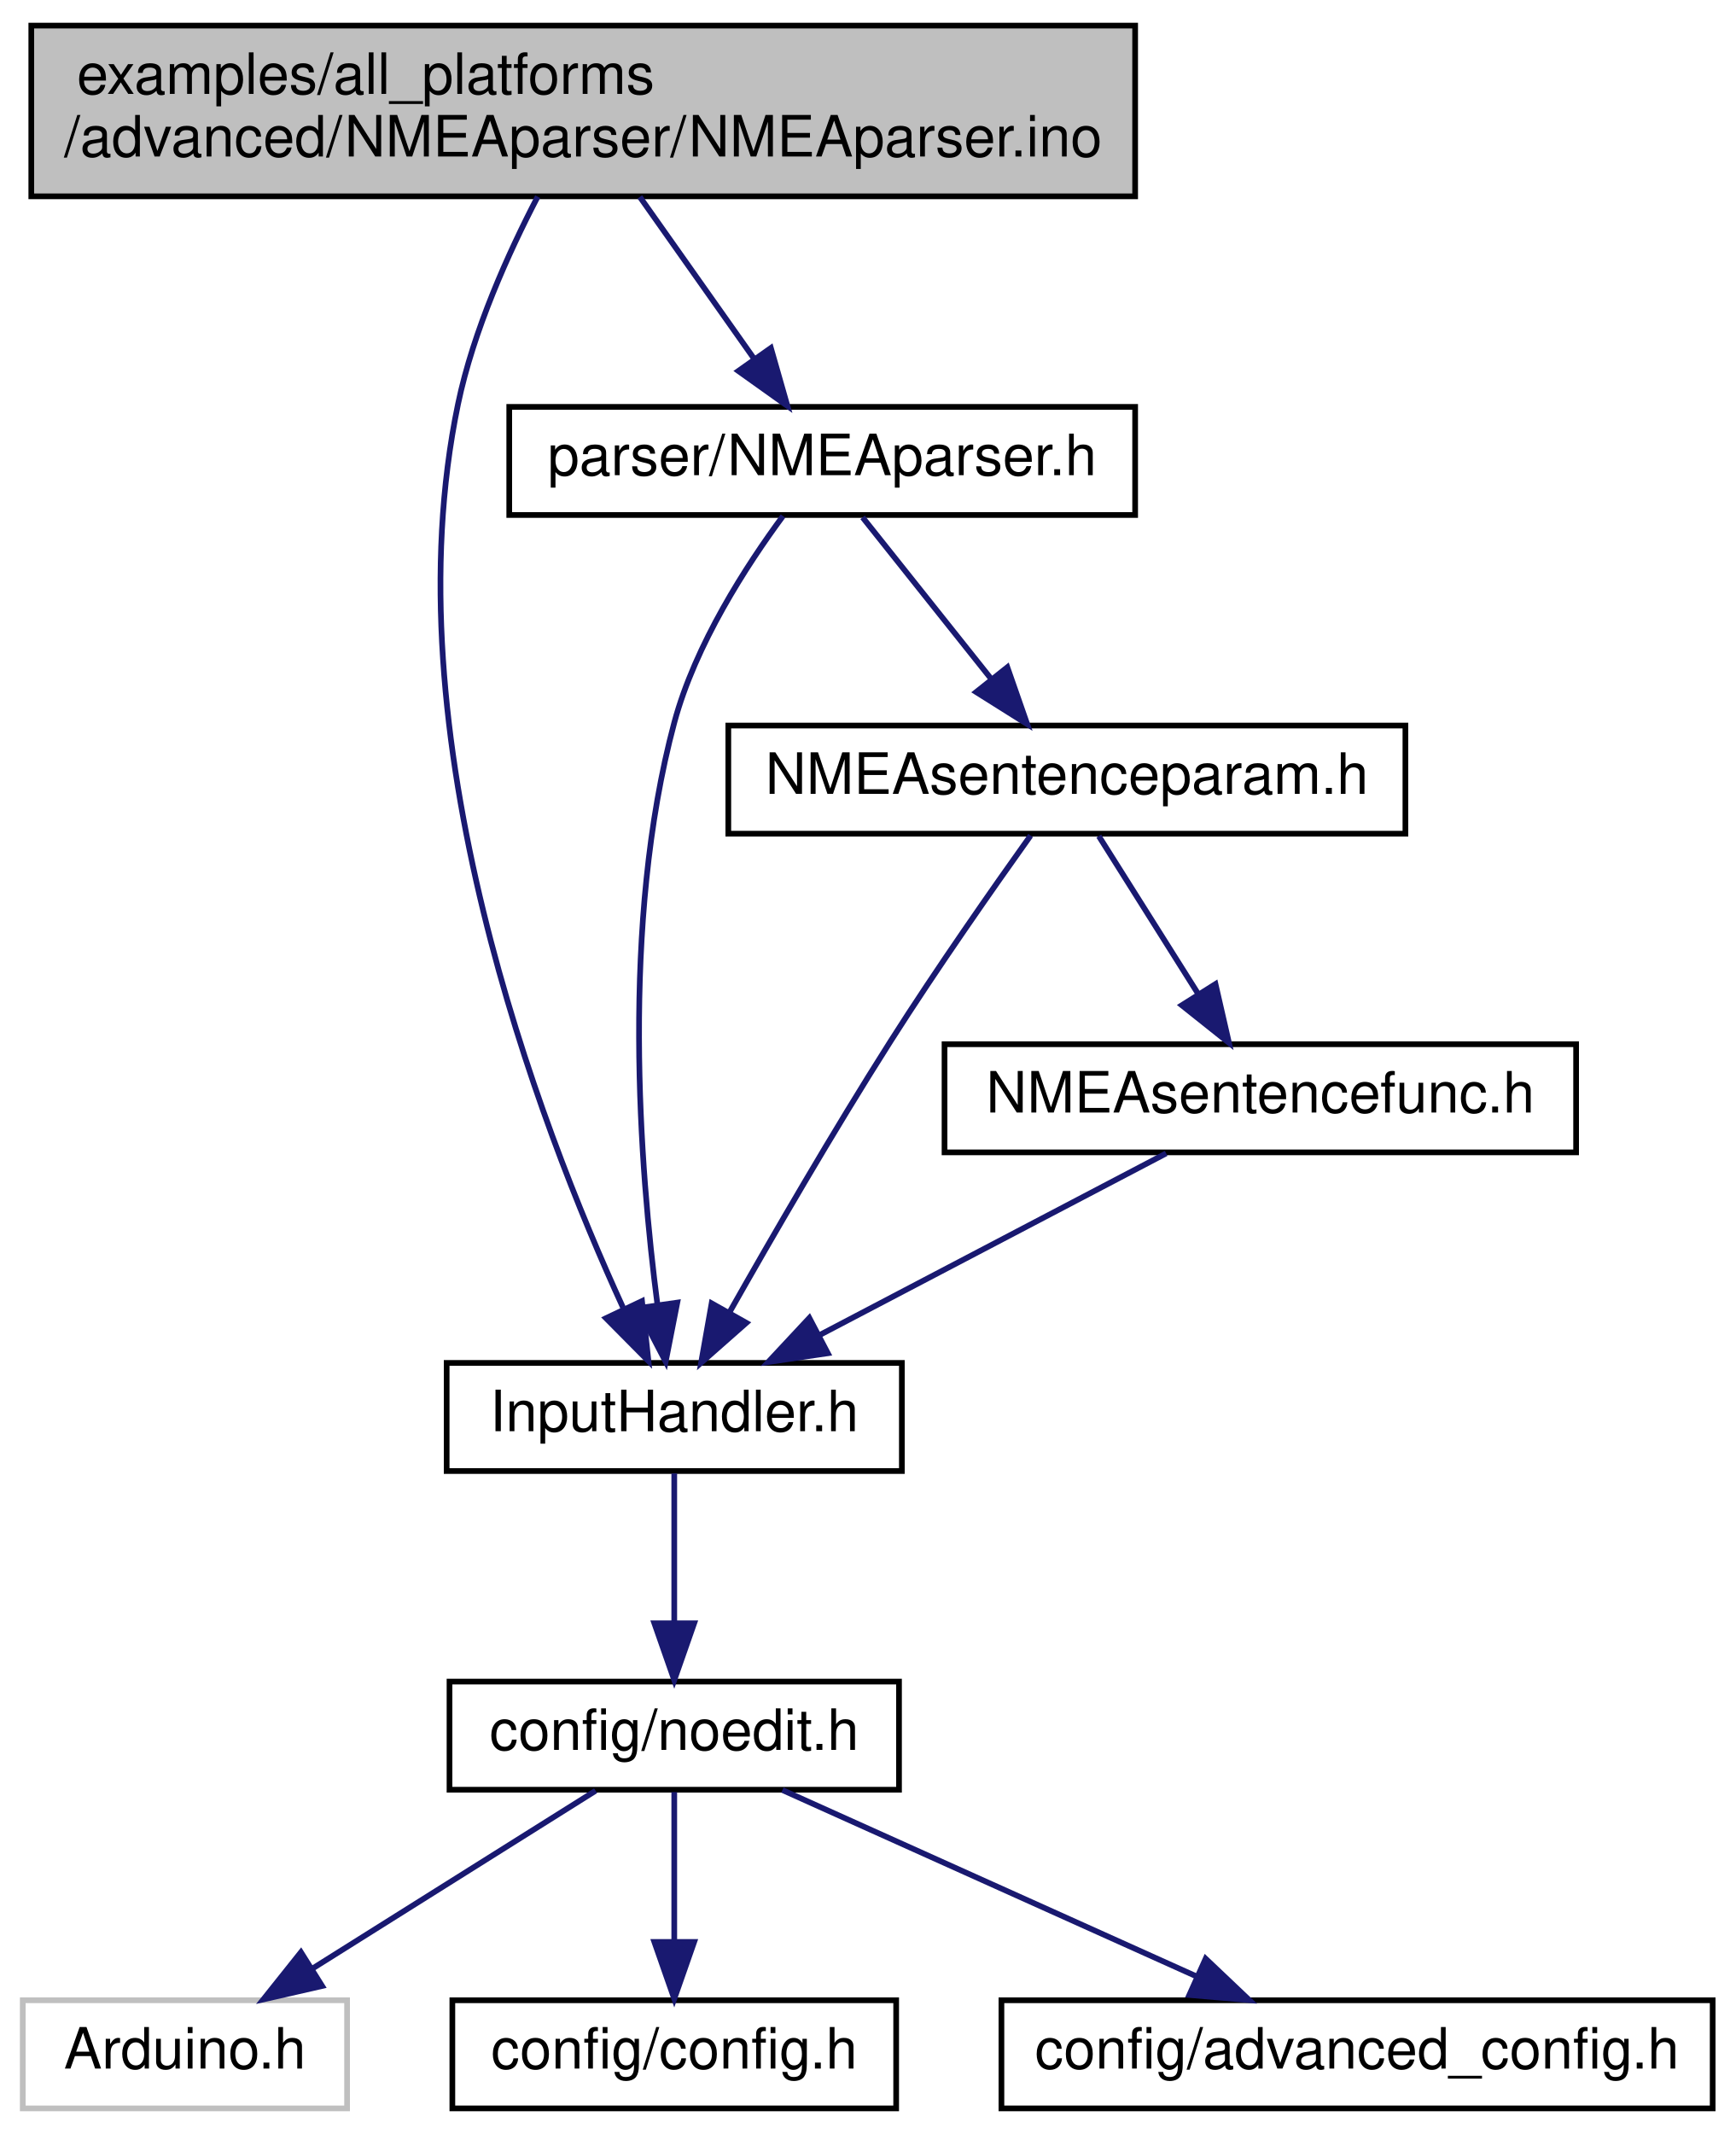
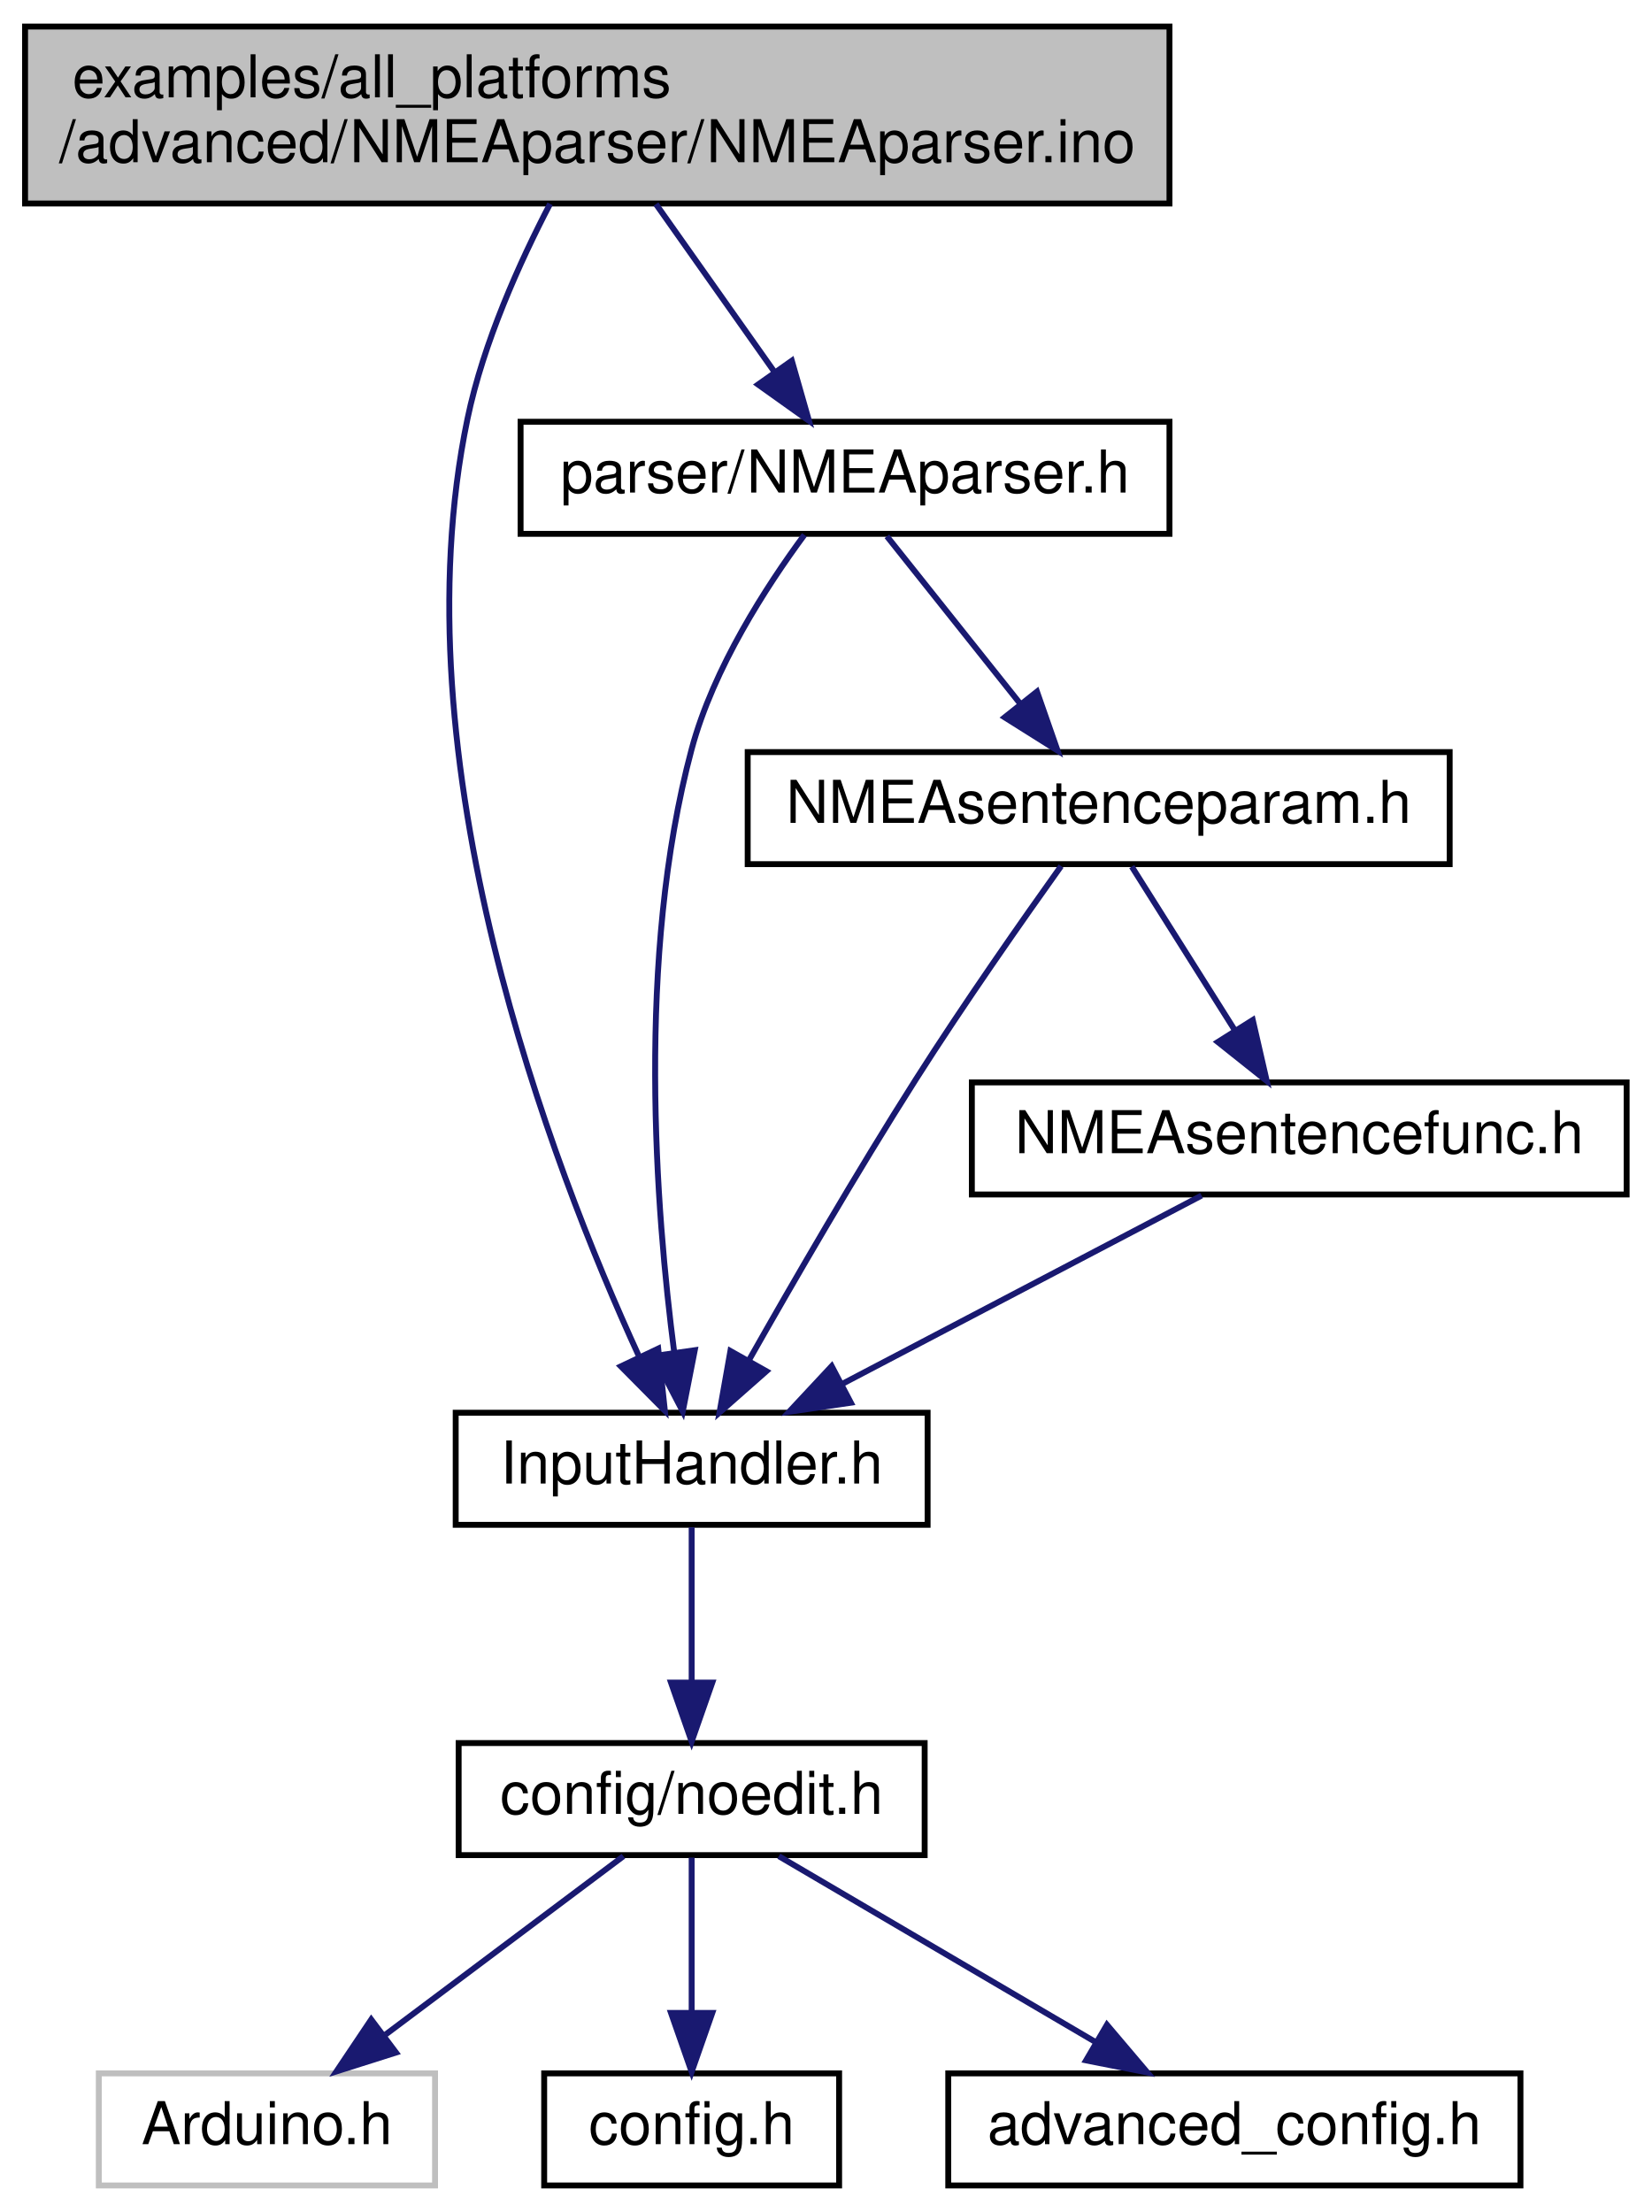
- <svg xmlns="http://www.w3.org/2000/svg" xmlns:xlink="http://www.w3.org/1999/xlink" width="305pt" height="375pt" viewBox="0.00 0.00 305.00 375.00">
+ <svg xmlns="http://www.w3.org/2000/svg" xmlns:xlink="http://www.w3.org/1999/xlink" width="280pt" height="375pt" viewBox="0.00 0.00 279.50 375.00">
  <g id="graph0" class="graph" transform="scale(1 1) rotate(0) translate(4 371)">
    <g id="node1" class="node">
      <g id="a_node1">
        <a xlink:title="An example that demonstrates how to use InputHandler's public methods to parse NMEA 0183 sentences.">
-           <polygon fill="#bfbfbf" stroke="black" points="1.5,-336.5 1.5,-366.5 195.5,-366.5 195.5,-336.5 1.5,-336.5" />
-           <text text-anchor="start" x="9.5" y="-354.5" font-family="Helvetica,sans-Serif" font-size="10.00">examples/all_platforms</text>
-           <text text-anchor="middle" x="98.5" y="-343.5" font-family="Helvetica,sans-Serif" font-size="10.00">/advanced/NMEAparser/NMEAparser.ino</text>
+           <polygon fill="#bfbfbf" stroke="black" points="0,-336.5 0,-366.5 194,-366.5 194,-336.5 0,-336.5" />
+           <text text-anchor="start" x="8" y="-354.5" font-family="Helvetica,sans-Serif" font-size="10.00">examples/all_platforms</text>
+           <text text-anchor="middle" x="97" y="-343.5" font-family="Helvetica,sans-Serif" font-size="10.00">/advanced/NMEAparser/NMEAparser.ino</text>
        </a>
      </g>
    </g>
    <g id="node2" class="node">
      <g id="a_node2">
        <a xlink:href="../../df/dec/_input_handler_8h.html" target="_top" xlink:title="InputHandler library header file.">
-           <polygon fill="none" stroke="black" points="74.5,-112.5 74.5,-131.5 154.5,-131.5 154.5,-112.5 74.5,-112.5" />
-           <text text-anchor="middle" x="114.5" y="-119.5" font-family="Helvetica,sans-Serif" font-size="10.00">InputHandler.h</text>
+           <polygon fill="none" stroke="black" points="73,-112.5 73,-131.5 153,-131.5 153,-112.5 73,-112.5" />
+           <text text-anchor="middle" x="113" y="-119.5" font-family="Helvetica,sans-Serif" font-size="10.00">InputHandler.h</text>
        </a>
      </g>
    </g>
    <g id="edge1" class="edge">
-       <path fill="none" stroke="midnightblue" d="M90.5,-336.44C85.37,-326.59 79.19,-312.92 76.5,-300 64.4,-241.95 90.78,-173.32 105.49,-141.24" />
-       <polygon fill="midnightblue" stroke="midnightblue" points="108.83,-142.37 109.96,-131.83 102.5,-139.36 108.83,-142.37" />
+       <path fill="none" stroke="midnightblue" d="M89,-336.44C83.87,-326.59 77.69,-312.92 75,-300 62.9,-241.95 89.28,-173.32 103.99,-141.24" />
+       <polygon fill="midnightblue" stroke="midnightblue" points="107.33,-142.37 108.46,-131.83 101,-139.36 107.33,-142.37" />
    </g>
    <g id="node7" class="node">
      <g id="a_node7">
        <a xlink:href="../../da/d60/_n_m_e_aparser_8h.html" target="_top" xlink:title="a class to assist in parsing NMEA 0183 strings">
-           <polygon fill="none" stroke="black" points="85.5,-280.5 85.5,-299.5 195.5,-299.5 195.5,-280.5 85.5,-280.5" />
-           <text text-anchor="middle" x="140.5" y="-287.5" font-family="Helvetica,sans-Serif" font-size="10.00">parser/NMEAparser.h</text>
+           <polygon fill="none" stroke="black" points="84,-280.5 84,-299.5 194,-299.5 194,-280.5 84,-280.5" />
+           <text text-anchor="middle" x="139" y="-287.5" font-family="Helvetica,sans-Serif" font-size="10.00">parser/NMEAparser.h</text>
        </a>
      </g>
    </g>
    <g id="edge6" class="edge">
-       <path fill="none" stroke="midnightblue" d="M108.45,-336.4C114.49,-327.84 122.24,-316.87 128.6,-307.86" />
-       <polygon fill="midnightblue" stroke="midnightblue" points="131.48,-309.85 134.39,-299.66 125.76,-305.81 131.48,-309.85" />
+       <path fill="none" stroke="midnightblue" d="M106.95,-336.4C112.99,-327.84 120.74,-316.87 127.1,-307.86" />
+       <polygon fill="midnightblue" stroke="midnightblue" points="129.98,-309.85 132.89,-299.66 124.26,-305.81 129.98,-309.85" />
    </g>
    <g id="node3" class="node">
      <g id="a_node3">
        <a xlink:href="../../da/dc7/noedit_8h.html" target="_top" xlink:title="InputHandler library C includes, do not edit.">
-           <polygon fill="none" stroke="black" points="75,-56.5 75,-75.5 154,-75.5 154,-56.5 75,-56.5" />
-           <text text-anchor="middle" x="114.5" y="-63.5" font-family="Helvetica,sans-Serif" font-size="10.00">config/noedit.h</text>
+           <polygon fill="none" stroke="black" points="73.5,-56.5 73.5,-75.5 152.5,-75.5 152.5,-56.5 73.5,-56.5" />
+           <text text-anchor="middle" x="113" y="-63.5" font-family="Helvetica,sans-Serif" font-size="10.00">config/noedit.h</text>
        </a>
      </g>
    </g>
    <g id="edge2" class="edge">
-       <path fill="none" stroke="midnightblue" d="M114.5,-112.08C114.5,-105.01 114.5,-94.86 114.5,-85.99" />
-       <polygon fill="midnightblue" stroke="midnightblue" points="118,-85.75 114.5,-75.75 111,-85.75 118,-85.75" />
+       <path fill="none" stroke="midnightblue" d="M113,-112.08C113,-105.01 113,-94.86 113,-85.99" />
+       <polygon fill="midnightblue" stroke="midnightblue" points="116.5,-85.75 113,-75.75 109.5,-85.75 116.5,-85.75" />
    </g>
    <g id="node4" class="node">
      <g id="a_node4">
        <a xlink:title=" ">
-           <polygon fill="none" stroke="#bfbfbf" points="0,-0.5 0,-19.5 57,-19.5 57,-0.5 0,-0.5" />
-           <text text-anchor="middle" x="28.5" y="-7.5" font-family="Helvetica,sans-Serif" font-size="10.00">Arduino.h</text>
+           <polygon fill="none" stroke="#bfbfbf" points="12.5,-0.5 12.5,-19.5 69.5,-19.5 69.5,-0.5 12.5,-0.5" />
+           <text text-anchor="middle" x="41" y="-7.5" font-family="Helvetica,sans-Serif" font-size="10.00">Arduino.h</text>
        </a>
      </g>
    </g>
    <g id="edge3" class="edge">
-       <path fill="none" stroke="midnightblue" d="M100.68,-56.32C87.27,-47.9 66.68,-34.97 50.91,-25.07" />
-       <polygon fill="midnightblue" stroke="midnightblue" points="52.61,-22.01 42.28,-19.65 48.89,-27.94 52.61,-22.01" />
+       <path fill="none" stroke="midnightblue" d="M101.43,-56.32C90.58,-48.18 74.12,-35.84 61.12,-26.09" />
+       <polygon fill="midnightblue" stroke="midnightblue" points="62.88,-23.03 52.78,-19.83 58.68,-28.63 62.88,-23.03" />
    </g>
    <g id="node5" class="node">
      <g id="a_node5">
        <a xlink:href="../../db/d16/config_8h.html" target="_top" xlink:title="InputHandler library user configurable items.">
-           <polygon fill="none" stroke="black" points="75.5,-0.5 75.5,-19.5 153.5,-19.5 153.5,-0.5 75.5,-0.5" />
-           <text text-anchor="middle" x="114.5" y="-7.5" font-family="Helvetica,sans-Serif" font-size="10.00">config/config.h</text>
+           <polygon fill="none" stroke="black" points="88,-0.5 88,-19.5 138,-19.5 138,-0.5 88,-0.5" />
+           <text text-anchor="middle" x="113" y="-7.5" font-family="Helvetica,sans-Serif" font-size="10.00">config.h</text>
        </a>
      </g>
    </g>
    <g id="edge4" class="edge">
-       <path fill="none" stroke="midnightblue" d="M114.5,-56.08C114.5,-49.01 114.5,-38.86 114.5,-29.99" />
-       <polygon fill="midnightblue" stroke="midnightblue" points="118,-29.75 114.5,-19.75 111,-29.75 118,-29.75" />
+       <path fill="none" stroke="midnightblue" d="M113,-56.08C113,-49.01 113,-38.86 113,-29.99" />
+       <polygon fill="midnightblue" stroke="midnightblue" points="116.5,-29.75 113,-19.75 109.5,-29.75 116.5,-29.75" />
    </g>
    <g id="node6" class="node">
      <g id="a_node6">
        <a xlink:href="../../d5/d4a/advanced__config_8h.html" target="_top" xlink:title="InputHandler library advanced user settings.">
-           <polygon fill="none" stroke="black" points="172,-0.5 172,-19.5 297,-19.5 297,-0.5 172,-0.5" />
-           <text text-anchor="middle" x="234.5" y="-7.5" font-family="Helvetica,sans-Serif" font-size="10.00">config/advanced_config.h</text>
+           <polygon fill="none" stroke="black" points="156.5,-0.5 156.5,-19.5 253.5,-19.5 253.5,-0.5 156.5,-0.5" />
+           <text text-anchor="middle" x="205" y="-7.5" font-family="Helvetica,sans-Serif" font-size="10.00">advanced_config.h</text>
        </a>
      </g>
    </g>
    <g id="edge5" class="edge">
-       <path fill="none" stroke="midnightblue" d="M133.51,-56.44C153.09,-47.64 183.81,-33.81 206.23,-23.72" />
-       <polygon fill="midnightblue" stroke="midnightblue" points="207.89,-26.81 215.57,-19.52 205.02,-20.43 207.89,-26.81" />
+       <path fill="none" stroke="midnightblue" d="M127.78,-56.32C142.27,-47.82 164.57,-34.73 181.49,-24.8" />
+       <polygon fill="midnightblue" stroke="midnightblue" points="183.4,-27.74 190.26,-19.65 179.86,-21.7 183.4,-27.74" />
    </g>
    <g id="edge7" class="edge">
-       <path fill="none" stroke="midnightblue" d="M133.61,-280.32C127.23,-271.68 118.19,-257.77 114.5,-244 105.06,-208.79 108.42,-165.72 111.56,-141.62" />
-       <polygon fill="midnightblue" stroke="midnightblue" points="115.03,-142.1 112.99,-131.71 108.1,-141.11 115.03,-142.1" />
+       <path fill="none" stroke="midnightblue" d="M132.11,-280.32C125.73,-271.68 116.69,-257.77 113,-244 103.56,-208.79 106.92,-165.72 110.06,-141.62" />
+       <polygon fill="midnightblue" stroke="midnightblue" points="113.53,-142.1 111.49,-131.71 106.6,-141.11 113.53,-142.1" />
    </g>
    <g id="node8" class="node">
      <g id="a_node8">
        <a xlink:href="../../da/dff/_n_m_e_asentenceparam_8h.html" target="_top" xlink:title="NMEA 0183 sentence CommandParameters structs.">
-           <polygon fill="none" stroke="black" points="124,-224.5 124,-243.5 243,-243.5 243,-224.5 124,-224.5" />
-           <text text-anchor="middle" x="183.5" y="-231.5" font-family="Helvetica,sans-Serif" font-size="10.00">NMEAsentenceparam.h</text>
+           <polygon fill="none" stroke="black" points="122.5,-224.5 122.5,-243.5 241.5,-243.5 241.5,-224.5 122.5,-224.5" />
+           <text text-anchor="middle" x="182" y="-231.5" font-family="Helvetica,sans-Serif" font-size="10.00">NMEAsentenceparam.h</text>
        </a>
      </g>
    </g>
    <g id="edge8" class="edge">
-       <path fill="none" stroke="midnightblue" d="M147.6,-280.08C153.74,-272.38 162.77,-261.03 170.24,-251.65" />
-       <polygon fill="midnightblue" stroke="midnightblue" points="173.04,-253.75 176.53,-243.75 167.56,-249.39 173.04,-253.75" />
+       <path fill="none" stroke="midnightblue" d="M146.1,-280.08C152.24,-272.38 161.27,-261.03 168.74,-251.65" />
+       <polygon fill="midnightblue" stroke="midnightblue" points="171.54,-253.75 175.03,-243.75 166.06,-249.39 171.54,-253.75" />
    </g>
    <g id="edge9" class="edge">
-       <path fill="none" stroke="midnightblue" d="M177.13,-224.17C170.72,-215.19 160.64,-200.81 152.5,-188 142.44,-172.18 131.73,-153.68 124.25,-140.47" />
-       <polygon fill="midnightblue" stroke="midnightblue" points="127.17,-138.54 119.22,-131.53 121.07,-141.97 127.17,-138.54" />
+       <path fill="none" stroke="midnightblue" d="M175.63,-224.17C169.22,-215.19 159.14,-200.81 151,-188 140.94,-172.18 130.23,-153.68 122.75,-140.47" />
+       <polygon fill="midnightblue" stroke="midnightblue" points="125.67,-138.54 117.72,-131.53 119.57,-141.97 125.67,-138.54" />
    </g>
    <g id="node9" class="node">
      <g id="a_node9">
        <a xlink:href="../../d2/d20/_n_m_e_asentencefunc_8h.html" target="_top" xlink:title="NMEA 0183 sentence functions.">
-           <polygon fill="none" stroke="black" points="162,-168.5 162,-187.5 273,-187.5 273,-168.5 162,-168.5" />
-           <text text-anchor="middle" x="217.5" y="-175.5" font-family="Helvetica,sans-Serif" font-size="10.00">NMEAsentencefunc.h</text>
+           <polygon fill="none" stroke="black" points="160.5,-168.5 160.5,-187.5 271.5,-187.5 271.5,-168.5 160.5,-168.5" />
+           <text text-anchor="middle" x="216" y="-175.5" font-family="Helvetica,sans-Serif" font-size="10.00">NMEAsentencefunc.h</text>
        </a>
      </g>
    </g>
    <g id="edge10" class="edge">
-       <path fill="none" stroke="midnightblue" d="M189.11,-224.08C193.87,-216.53 200.82,-205.49 206.65,-196.23" />
-       <polygon fill="midnightblue" stroke="midnightblue" points="209.62,-198.08 211.99,-187.75 203.7,-194.35 209.62,-198.08" />
+       <path fill="none" stroke="midnightblue" d="M187.61,-224.08C192.37,-216.53 199.32,-205.49 205.15,-196.23" />
+       <polygon fill="midnightblue" stroke="midnightblue" points="208.12,-198.08 210.49,-187.75 202.2,-194.35 208.12,-198.08" />
    </g>
    <g id="edge11" class="edge">
-       <path fill="none" stroke="midnightblue" d="M200.95,-168.32C184.51,-159.7 159.07,-146.36 140.03,-136.39" />
-       <polygon fill="midnightblue" stroke="midnightblue" points="141.49,-133.2 131.01,-131.65 138.24,-139.4 141.49,-133.2" />
+       <path fill="none" stroke="midnightblue" d="M199.45,-168.32C183.01,-159.7 157.57,-146.36 138.53,-136.39" />
+       <polygon fill="midnightblue" stroke="midnightblue" points="139.99,-133.2 129.51,-131.65 136.74,-139.4 139.99,-133.2" />
    </g>
  </g>
</svg>
